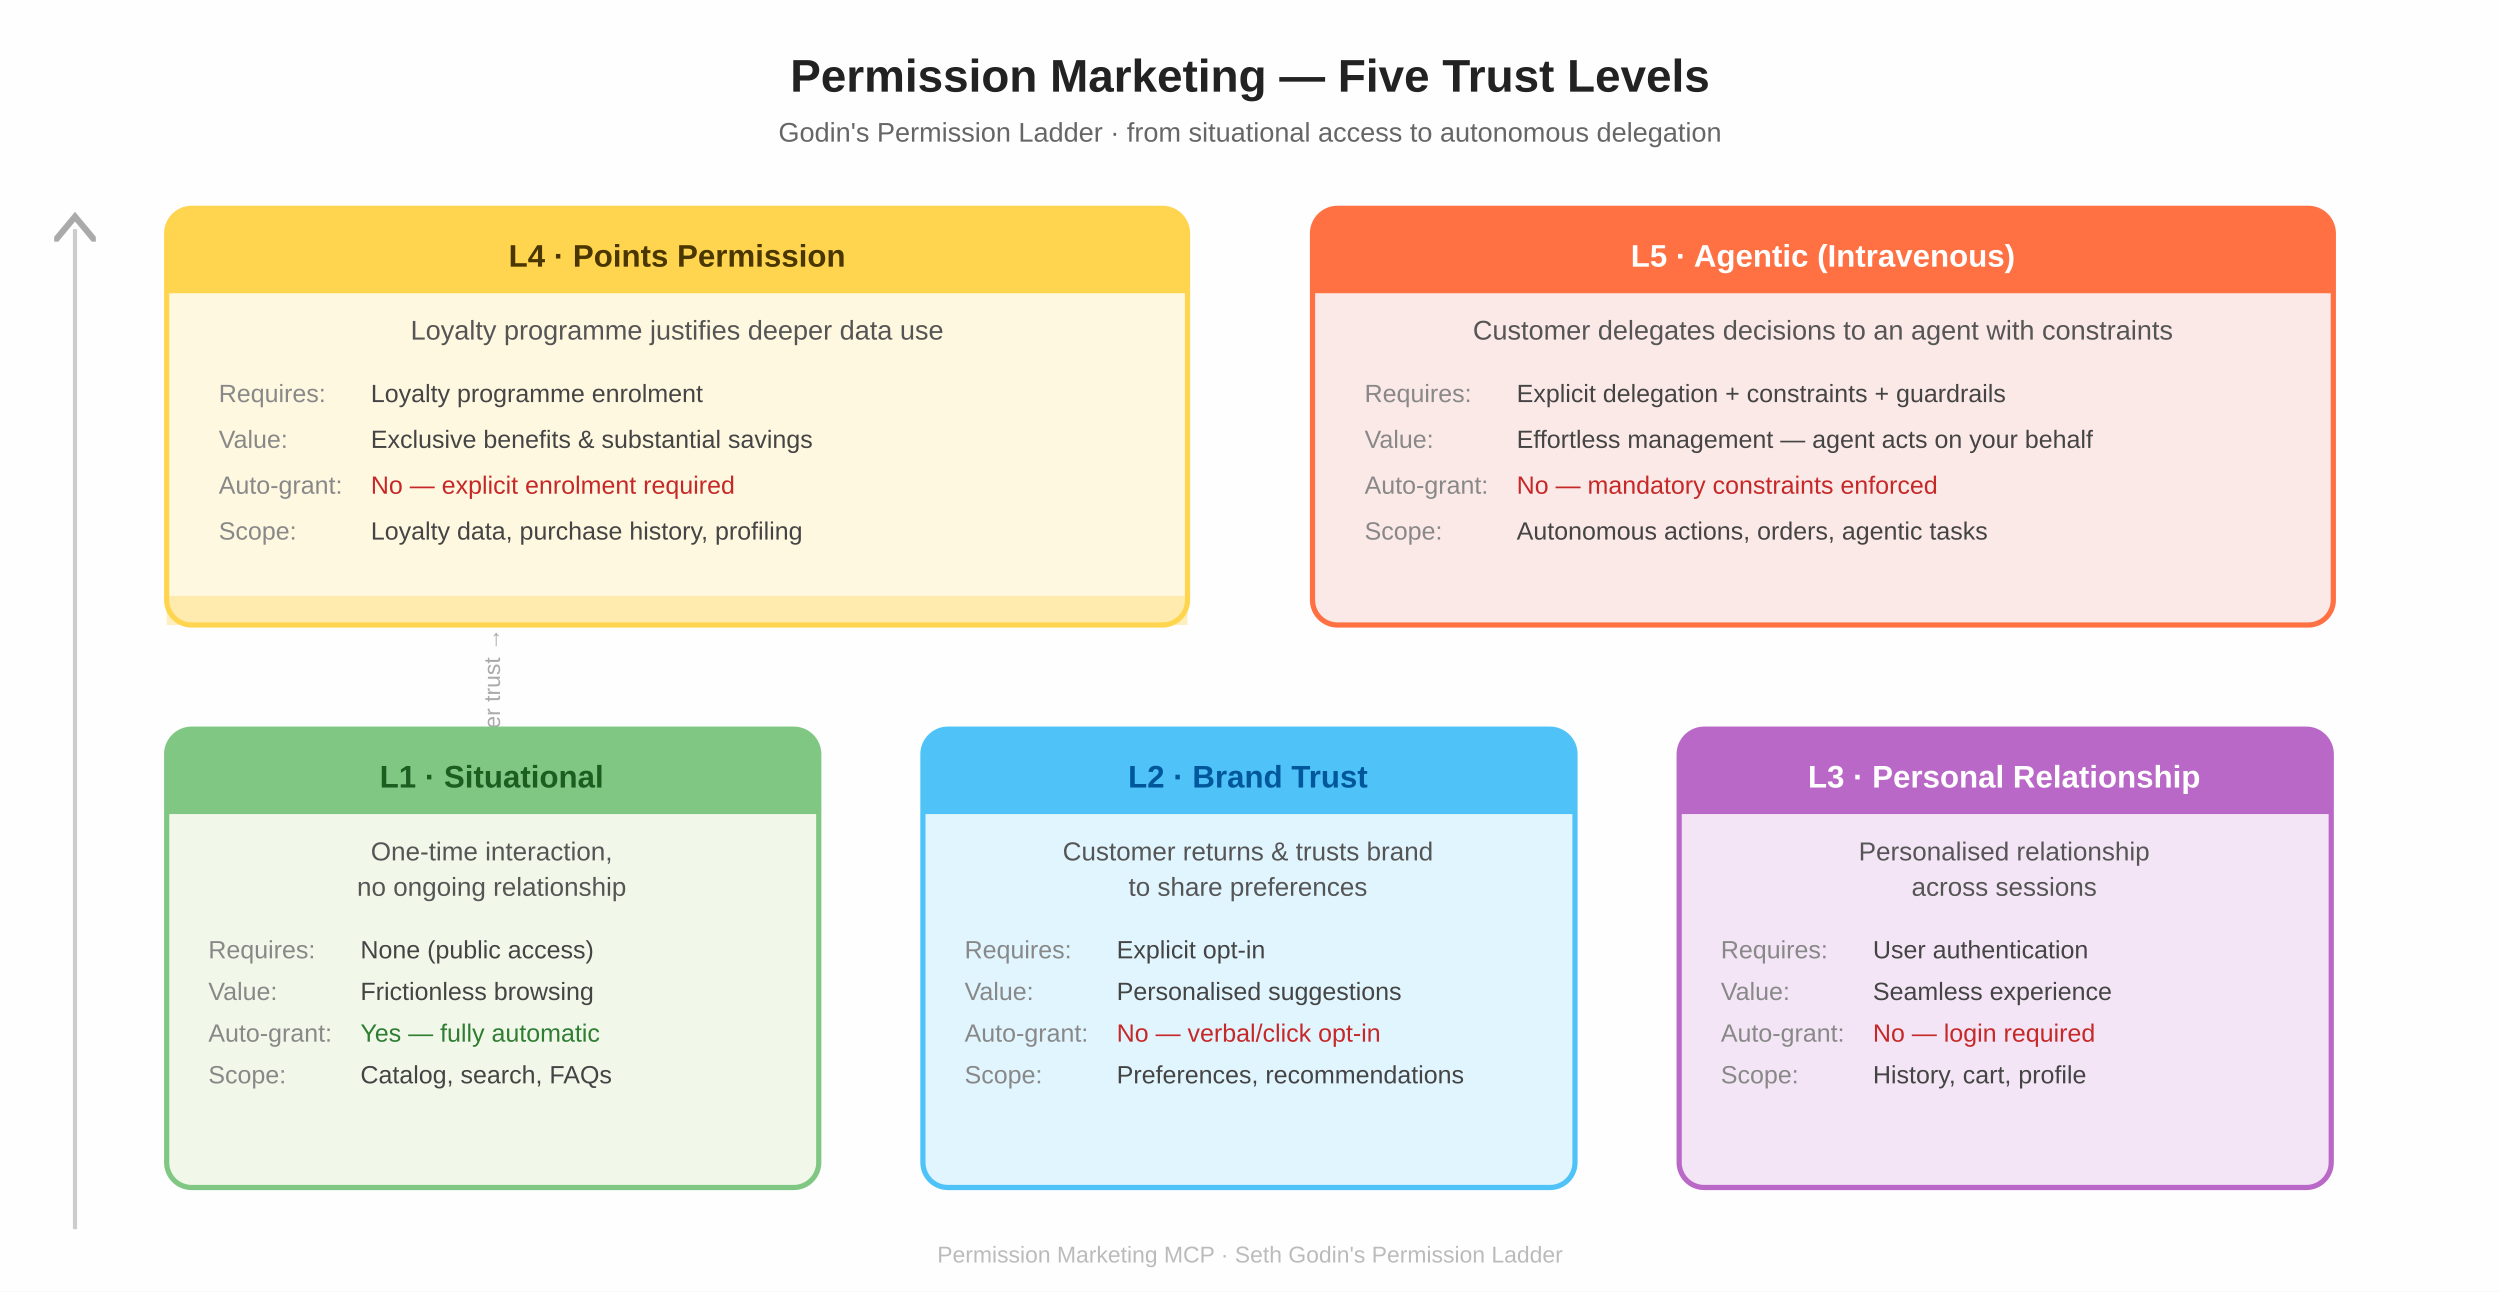
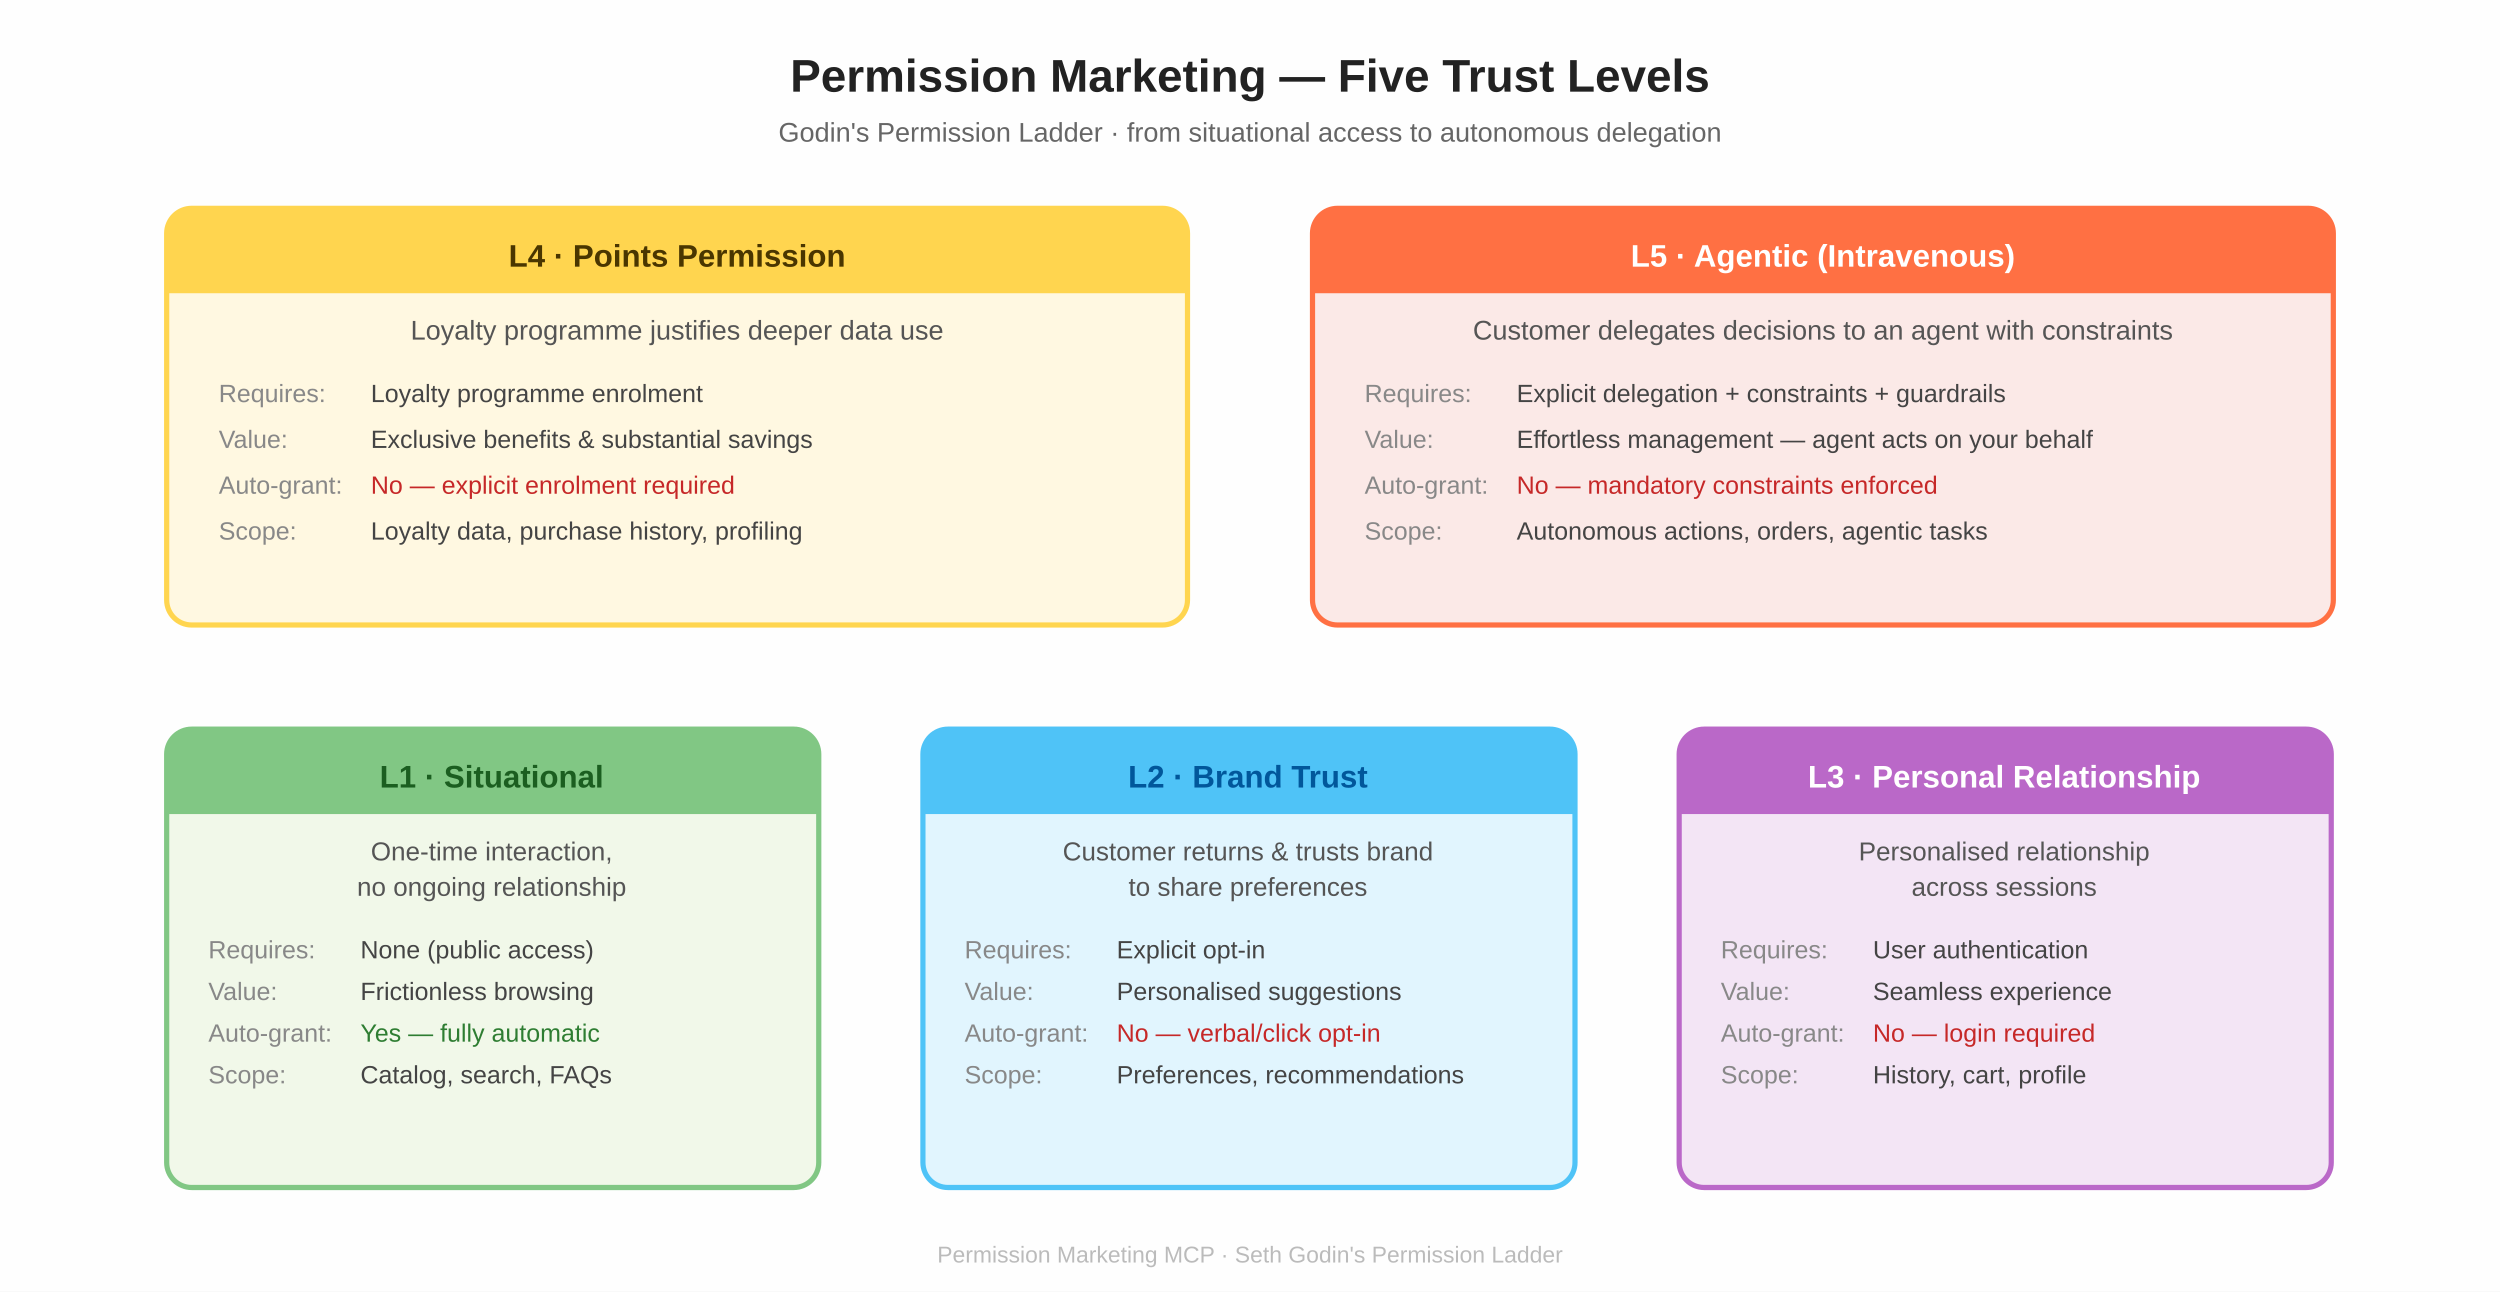
<svg xmlns="http://www.w3.org/2000/svg" viewBox="0 0 1200 620" width="1200" height="620" font-family="Segoe UI, Helvetica Neue, Arial, sans-serif">
  <rect width="1200" height="620" fill="#FEFEFE" />
  <text x="600" y="44" text-anchor="middle" font-size="22" font-weight="bold" fill="#222">Permission Marketing — Five Trust Levels</text>
  <text x="600" y="68" text-anchor="middle" font-size="13" fill="#666">Godin's Permission Ladder · from situational access to autonomous delegation</text>
-   <defs>
-     <marker id="arrowUp" markerWidth="10" markerHeight="10" refX="3" refY="5" orient="auto">
-       <path d="M0,10 L6,5 L0,0" fill="none" stroke="#AAAAAA" stroke-width="1.5" />
-     </marker>
-   </defs>
-   <line x1="36" y1="590" x2="36" y2="110" stroke="#CCCCCC" stroke-width="2" marker-end="url(#arrowUp)" />
-   <text x="30" y="590" text-anchor="middle" font-size="11" fill="#AAAAAA" transform="rotate(-90,30,380)">← lower trust · · · higher trust →</text>
  <rect x="80" y="100" width="490" height="200" rx="12" fill="#FFF8E1" stroke="#FFD54F" stroke-width="2.5" />
  <rect x="80" y="100" width="490" height="40" rx="12" fill="#FFD54F" />
  <rect x="80" y="128" width="490" height="12" fill="#FFD54F" />
  <text x="325" y="128" text-anchor="middle" font-size="15" font-weight="bold" fill="#4A3600">L4 · Points Permission</text>
  <line x1="80" y1="140" x2="570" y2="140" stroke="#FFD54F" stroke-width="1.5" />
  <text x="325" y="163" text-anchor="middle" font-size="13" fill="#555">Loyalty programme justifies deeper data use</text>
  <text x="105" y="193" font-size="12" fill="#888">Requires:</text>
  <text x="178" y="193" font-size="12" fill="#444">Loyalty programme enrolment</text>
  <text x="105" y="215" font-size="12" fill="#888">Value:</text>
  <text x="178" y="215" font-size="12" fill="#444">Exclusive benefits &amp; substantial savings</text>
  <text x="105" y="237" font-size="12" fill="#888">Auto-grant:</text>
  <text x="178" y="237" font-size="12" fill="#C62828">No — explicit enrolment required</text>
  <text x="105" y="259" font-size="12" fill="#888">Scope:</text>
  <text x="178" y="259" font-size="12" fill="#444">Loyalty data, purchase history, profiling</text>
-   <rect x="80" y="286" width="490" height="14" rx="0" fill="#FFD54F" opacity="0.35" />
-   <rect x="80" y="286" width="490" height="14" rx="0" fill="none" stroke="none" />
  <rect x="630" y="100" width="490" height="200" rx="12" fill="#FBE9E7" stroke="#FF7043" stroke-width="2.5" />
  <rect x="630" y="100" width="490" height="40" rx="12" fill="#FF7043" />
  <rect x="630" y="128" width="490" height="12" fill="#FF7043" />
  <text x="875" y="128" text-anchor="middle" font-size="15" font-weight="bold" fill="#FFF">L5 · Agentic (Intravenous)</text>
  <line x1="630" y1="140" x2="1120" y2="140" stroke="#FF7043" stroke-width="1.5" />
  <text x="875" y="163" text-anchor="middle" font-size="13" fill="#555">Customer delegates decisions to an agent with constraints</text>
  <text x="655" y="193" font-size="12" fill="#888">Requires:</text>
  <text x="728" y="193" font-size="12" fill="#444">Explicit delegation + constraints + guardrails</text>
  <text x="655" y="215" font-size="12" fill="#888">Value:</text>
  <text x="728" y="215" font-size="12" fill="#444">Effortless management — agent acts on your behalf</text>
  <text x="655" y="237" font-size="12" fill="#888">Auto-grant:</text>
  <text x="728" y="237" font-size="12" fill="#C62828">No — mandatory constraints enforced</text>
  <text x="655" y="259" font-size="12" fill="#888">Scope:</text>
  <text x="728" y="259" font-size="12" fill="#444">Autonomous actions, orders, agentic tasks</text>
  <rect x="80" y="350" width="313" height="220" rx="12" fill="#F1F8E9" stroke="#81C784" stroke-width="2.5" />
  <rect x="80" y="350" width="313" height="40" rx="12" fill="#81C784" />
  <rect x="80" y="378" width="313" height="12" fill="#81C784" />
  <text x="236" y="378" text-anchor="middle" font-size="15" font-weight="bold" fill="#1B5E20">L1 · Situational</text>
  <line x1="80" y1="390" x2="393" y2="390" stroke="#81C784" stroke-width="1.5" />
  <text x="236" y="413" text-anchor="middle" font-size="12.5" fill="#555">One-time interaction,</text>
  <text x="236" y="430" text-anchor="middle" font-size="12.5" fill="#555">no ongoing relationship</text>
  <text x="100" y="460" font-size="12" fill="#888">Requires:</text>
  <text x="173" y="460" font-size="12" fill="#444">None (public access)</text>
  <text x="100" y="480" font-size="12" fill="#888">Value:</text>
  <text x="173" y="480" font-size="12" fill="#444">Frictionless browsing</text>
  <text x="100" y="500" font-size="12" fill="#888">Auto-grant:</text>
  <text x="173" y="500" font-size="12" fill="#2E7D32">Yes — fully automatic</text>
  <text x="100" y="520" font-size="12" fill="#888">Scope:</text>
  <text x="173" y="520" font-size="12" fill="#444">Catalog, search, FAQs</text>
  <rect x="443" y="350" width="313" height="220" rx="12" fill="#E1F5FE" stroke="#4FC3F7" stroke-width="2.5" />
  <rect x="443" y="350" width="313" height="40" rx="12" fill="#4FC3F7" />
  <rect x="443" y="378" width="313" height="12" fill="#4FC3F7" />
  <text x="599" y="378" text-anchor="middle" font-size="15" font-weight="bold" fill="#01579B">L2 · Brand Trust</text>
  <line x1="443" y1="390" x2="756" y2="390" stroke="#4FC3F7" stroke-width="1.5" />
  <text x="599" y="413" text-anchor="middle" font-size="12.5" fill="#555">Customer returns &amp; trusts brand</text>
  <text x="599" y="430" text-anchor="middle" font-size="12.5" fill="#555">to share preferences</text>
  <text x="463" y="460" font-size="12" fill="#888">Requires:</text>
  <text x="536" y="460" font-size="12" fill="#444">Explicit opt-in</text>
  <text x="463" y="480" font-size="12" fill="#888">Value:</text>
  <text x="536" y="480" font-size="12" fill="#444">Personalised suggestions</text>
  <text x="463" y="500" font-size="12" fill="#888">Auto-grant:</text>
  <text x="536" y="500" font-size="12" fill="#C62828">No — verbal/click opt-in</text>
  <text x="463" y="520" font-size="12" fill="#888">Scope:</text>
  <text x="536" y="520" font-size="12" fill="#444">Preferences, recommendations</text>
  <rect x="806" y="350" width="313" height="220" rx="12" fill="#F3E5F5" stroke="#BA68C8" stroke-width="2.5" />
  <rect x="806" y="350" width="313" height="40" rx="12" fill="#BA68C8" />
  <rect x="806" y="378" width="313" height="12" fill="#BA68C8" />
  <text x="962" y="378" text-anchor="middle" font-size="15" font-weight="bold" fill="#FFF">L3 · Personal Relationship</text>
  <line x1="806" y1="390" x2="1119" y2="390" stroke="#BA68C8" stroke-width="1.5" />
  <text x="962" y="413" text-anchor="middle" font-size="12.5" fill="#555">Personalised relationship</text>
  <text x="962" y="430" text-anchor="middle" font-size="12.5" fill="#555">across sessions</text>
  <text x="826" y="460" font-size="12" fill="#888">Requires:</text>
  <text x="899" y="460" font-size="12" fill="#444">User authentication</text>
  <text x="826" y="480" font-size="12" fill="#888">Value:</text>
  <text x="899" y="480" font-size="12" fill="#444">Seamless experience</text>
  <text x="826" y="500" font-size="12" fill="#888">Auto-grant:</text>
  <text x="899" y="500" font-size="12" fill="#C62828">No — login required</text>
  <text x="826" y="520" font-size="12" fill="#888">Scope:</text>
  <text x="899" y="520" font-size="12" fill="#444">History, cart, profile</text>
  <text x="600" y="606" text-anchor="middle" font-size="11" fill="#BBBBBB">Permission Marketing MCP · Seth Godin's Permission Ladder</text>
</svg>
